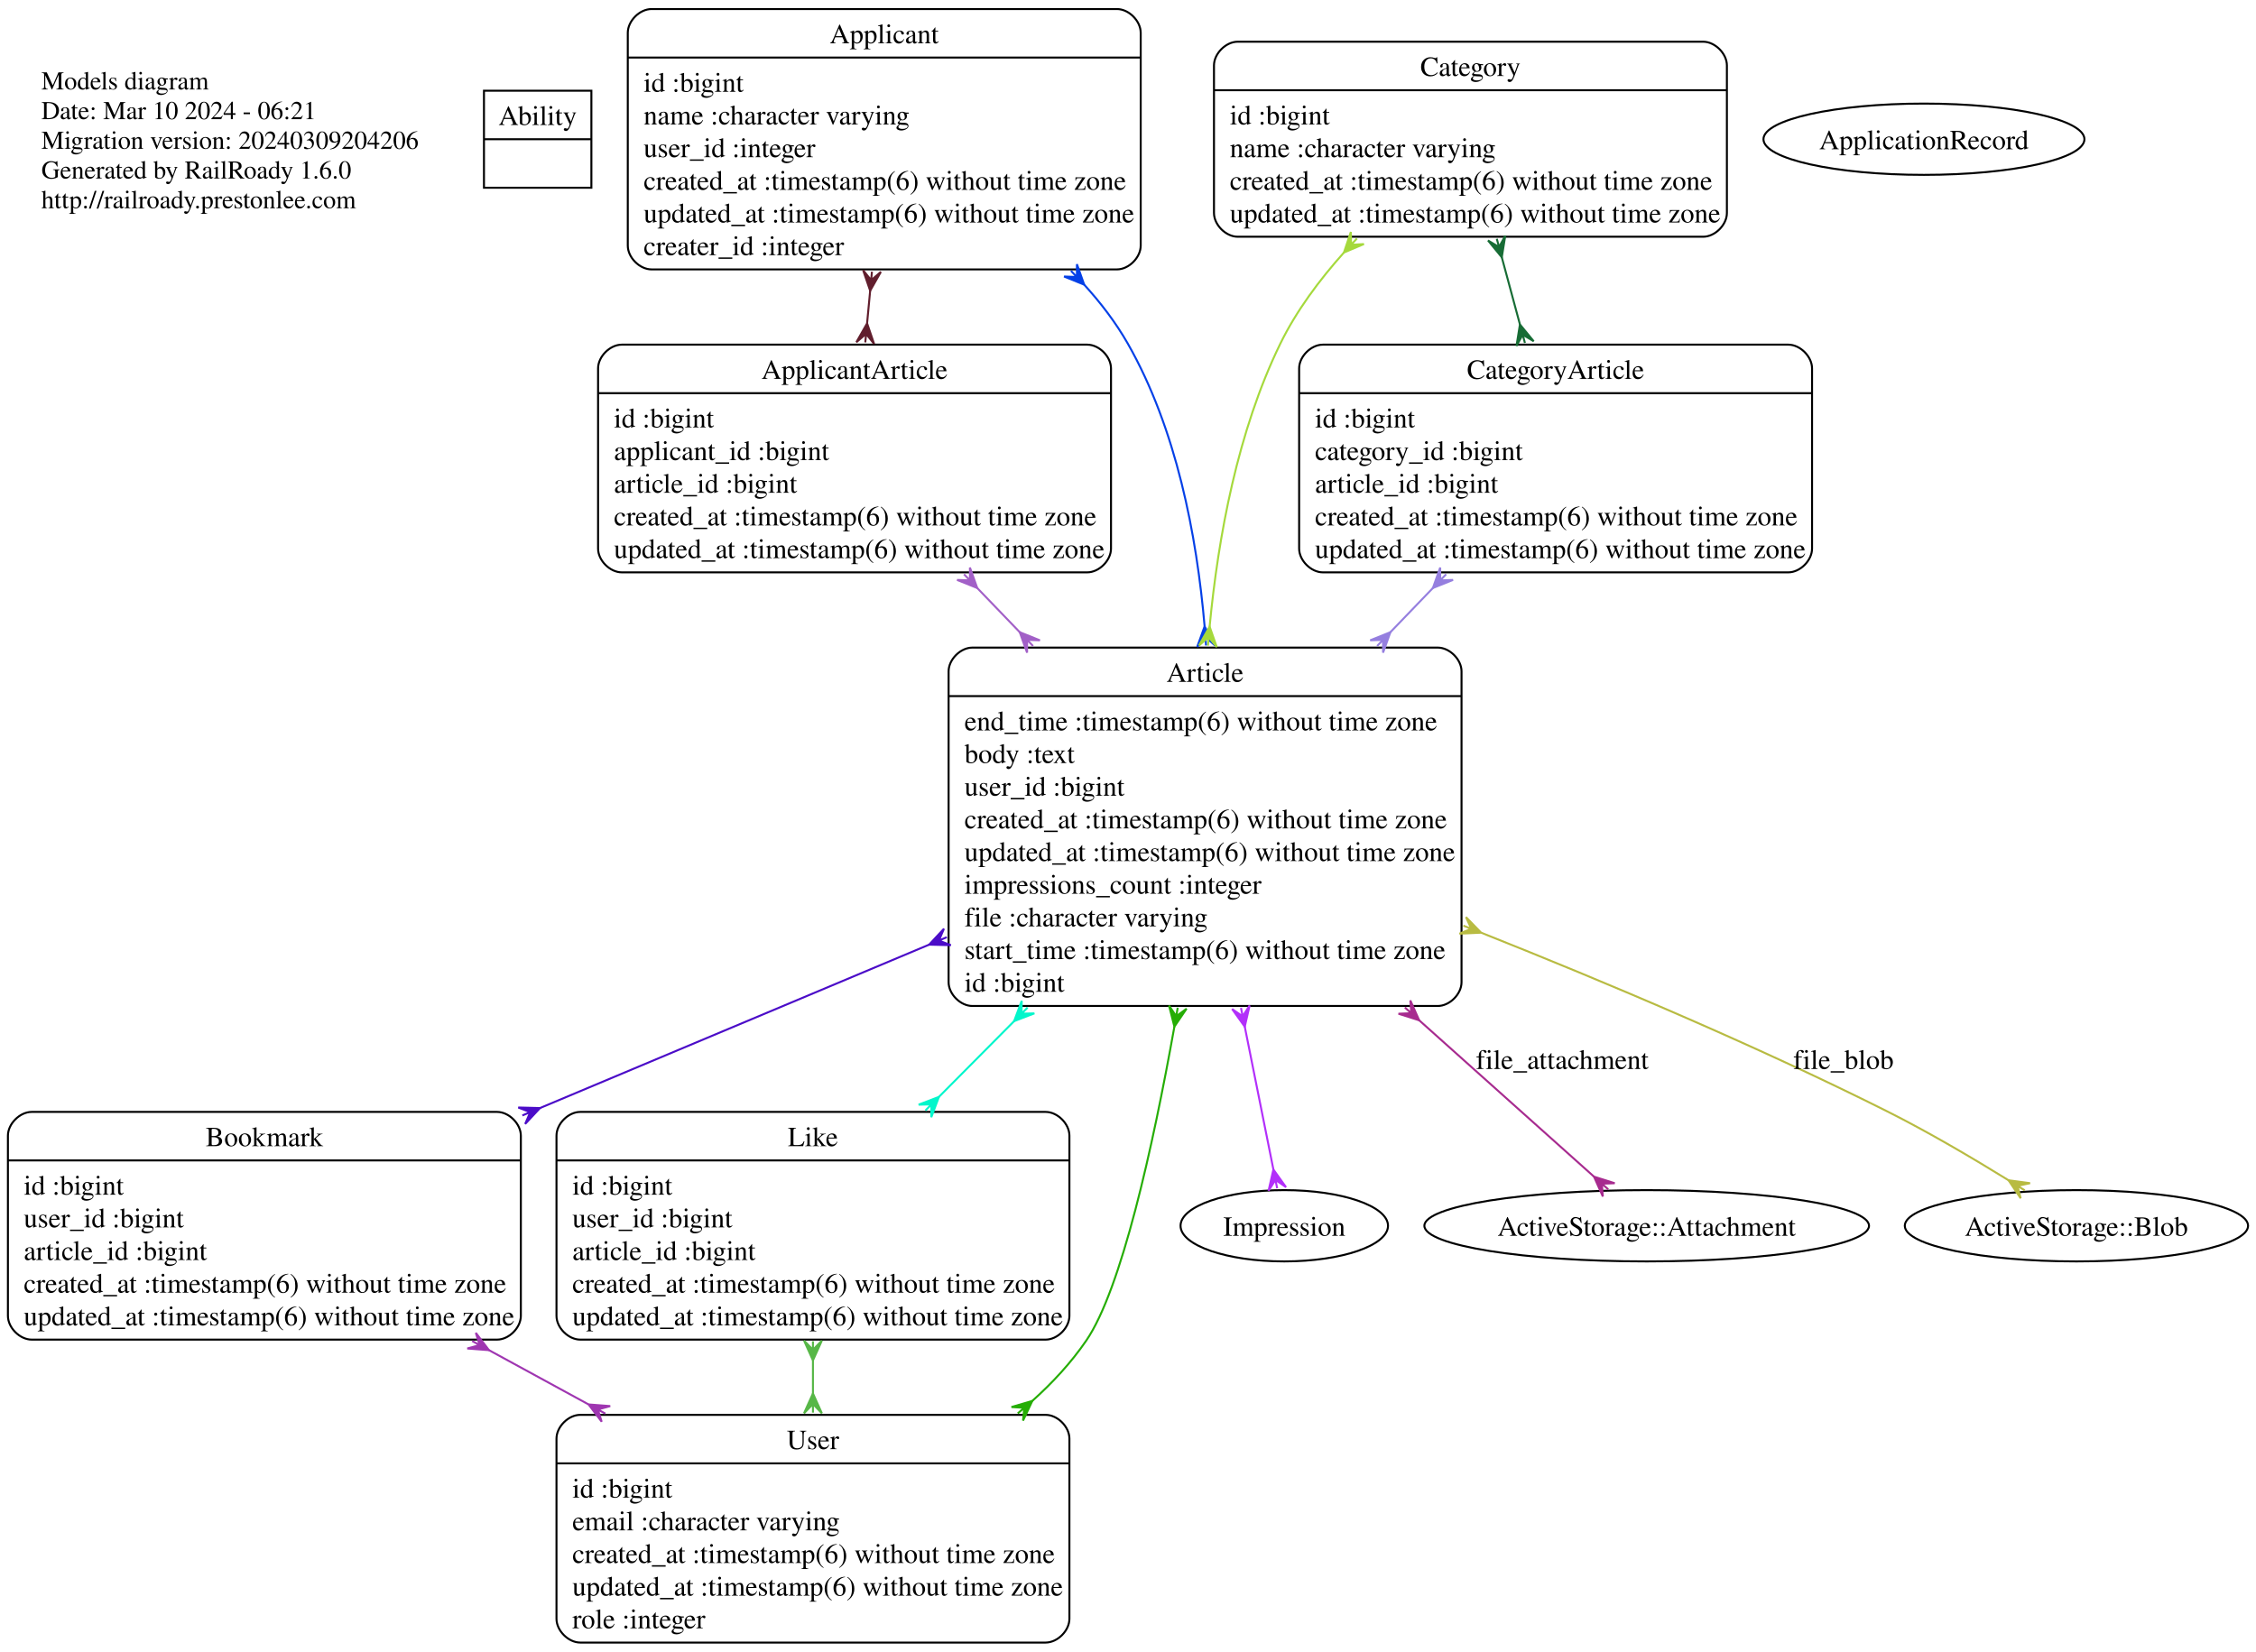
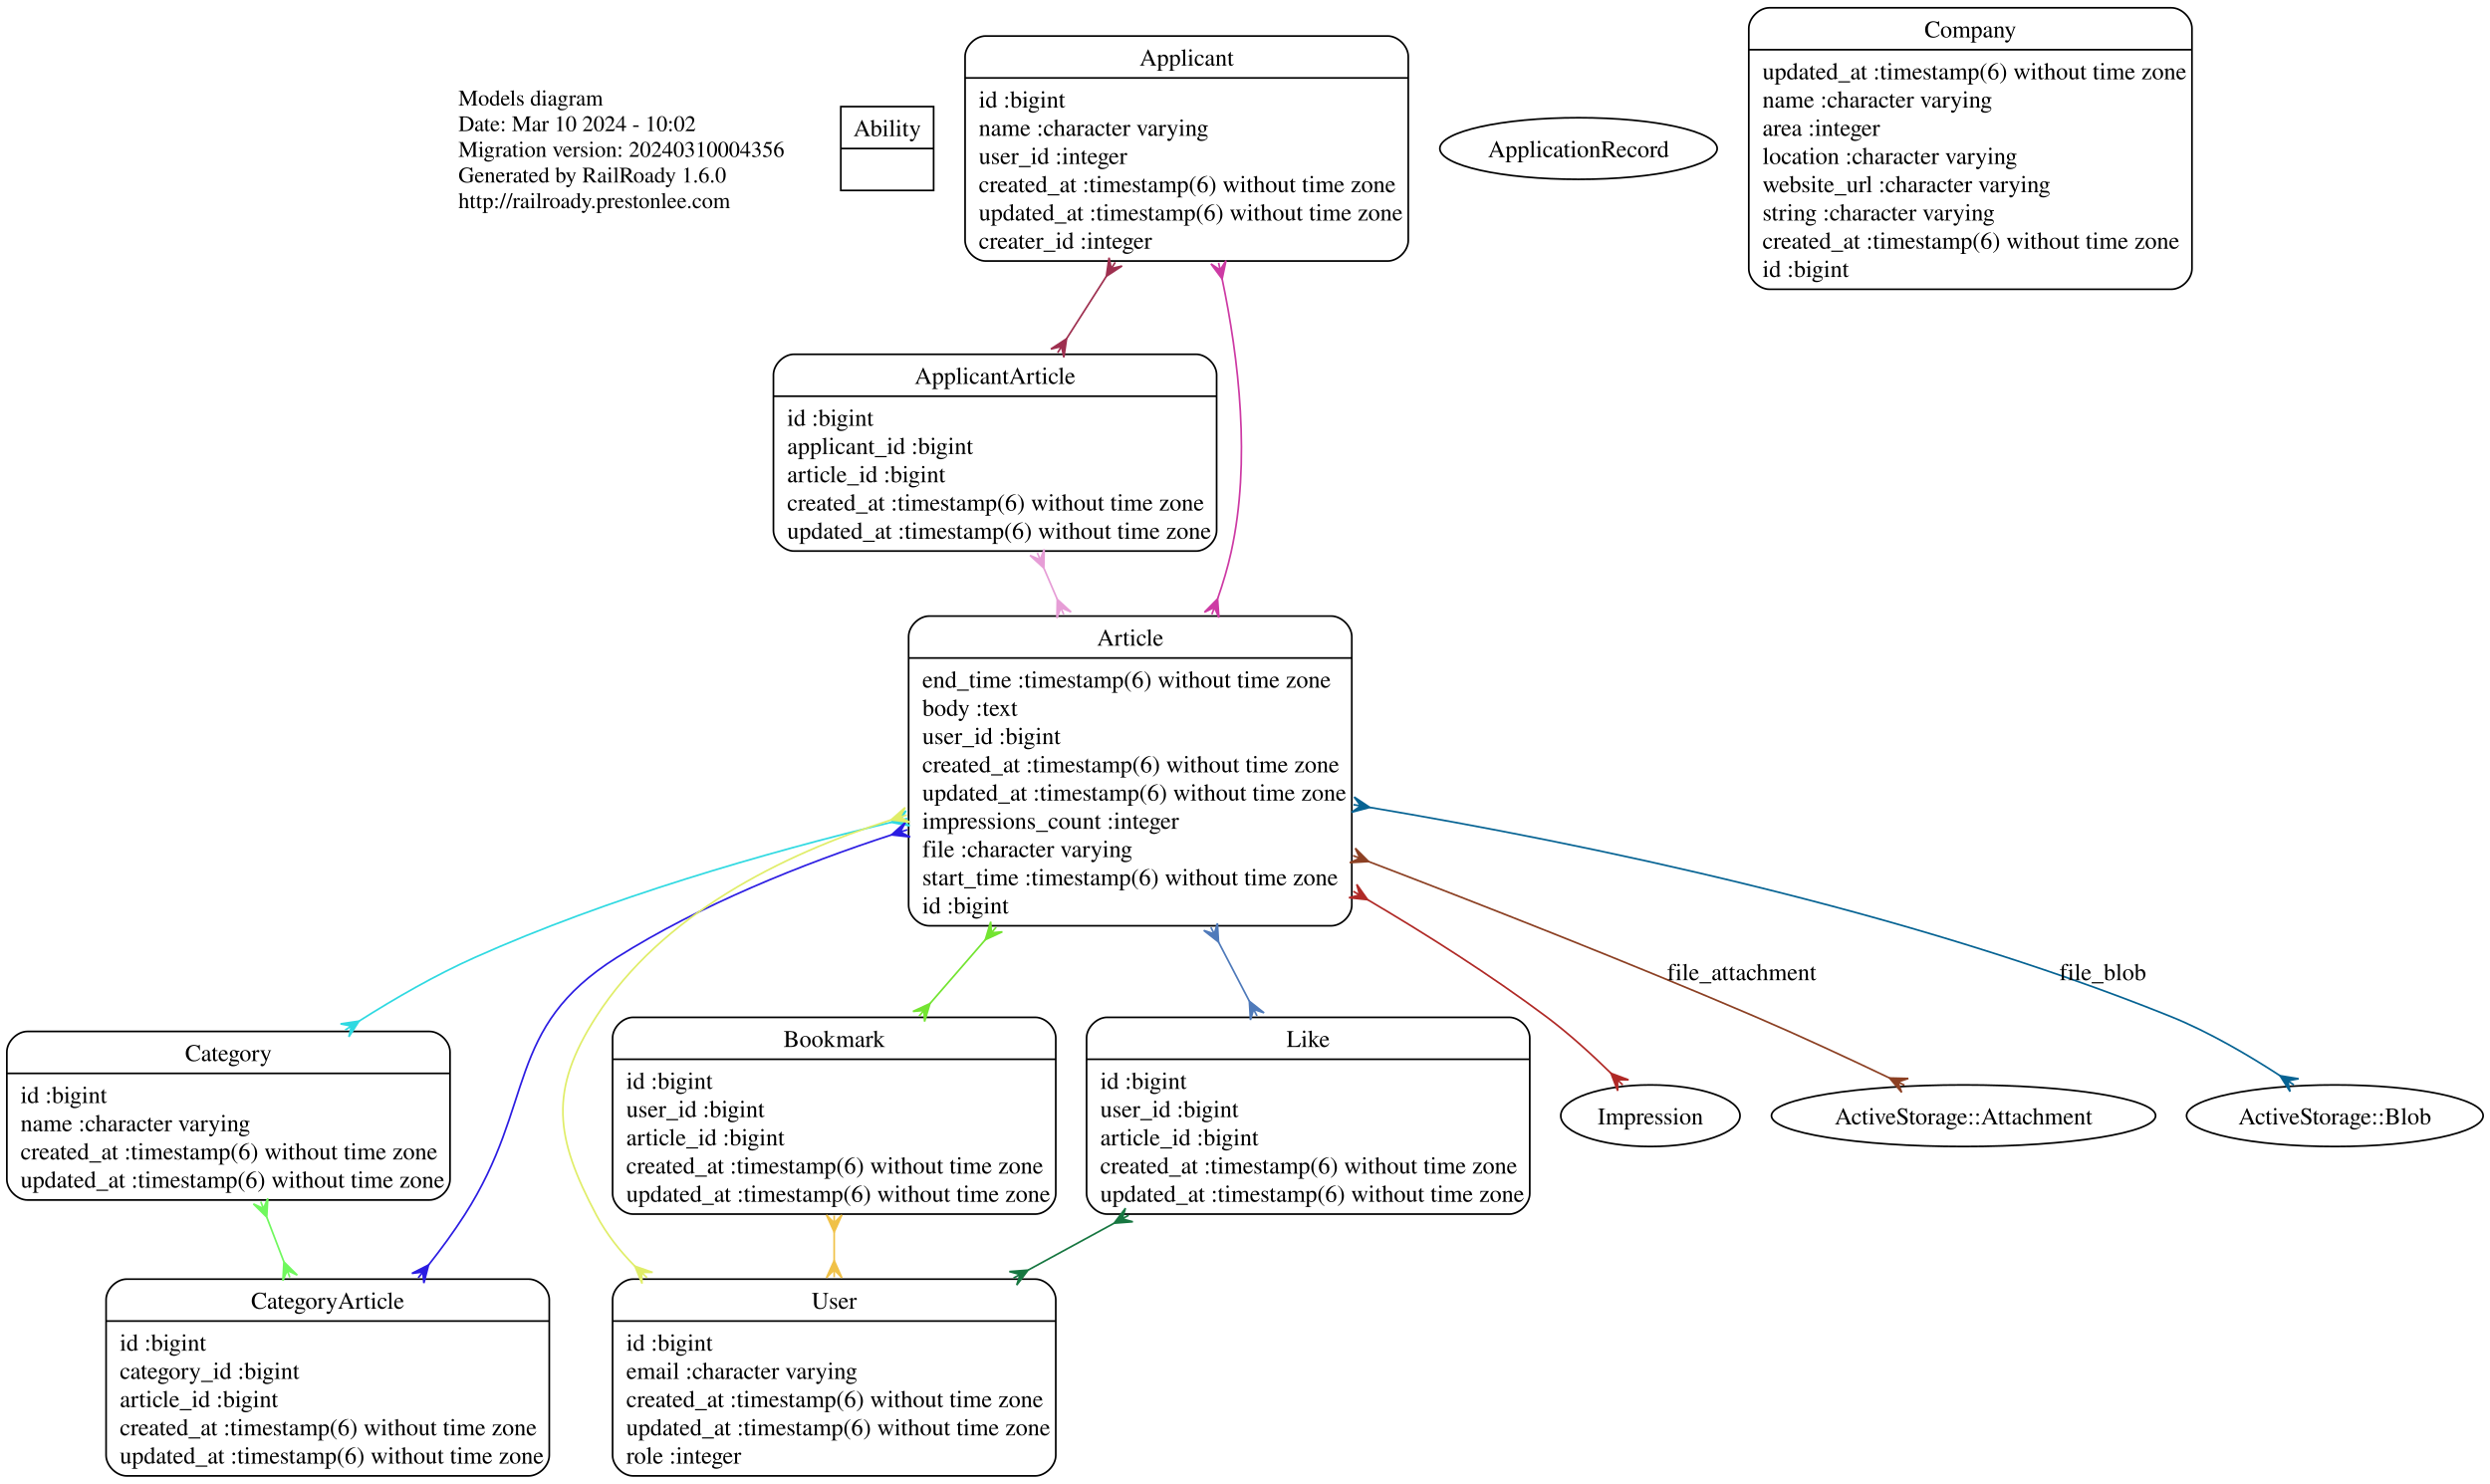
- <svg xmlns="http://www.w3.org/2000/svg" width="1139pt" height="834pt" viewBox="0.00 0.00 1139.17 834.00">
-   <g id="graph0" class="graph" transform="scale(1 1) rotate(0) translate(4 830)">
-     <polygon fill="none" stroke="none" points="-4,4 -4,-830 1135.17,-830 1135.17,4 -4,4" />
+ <svg xmlns="http://www.w3.org/2000/svg" width="1455pt" height="867pt" viewBox="0.00 0.00 1455.17 867.00">
+   <g id="graph0" class="graph" transform="scale(1 1) rotate(0) translate(4 863)">
+     <polygon fill="none" stroke="none" points="-4,4 -4,-863 1451.17,-863 1451.17,4 -4,4" />
    <g id="node1" class="node">
-       <text text-anchor="start" x="16.88" y="-784.9" font-family="Times,serif" font-size="13.00">Models diagram</text>
-       <text text-anchor="start" x="16.88" y="-769.9" font-family="Times,serif" font-size="13.00">Date: Mar 10 2024 - 06:21</text>
-       <text text-anchor="start" x="16.88" y="-754.9" font-family="Times,serif" font-size="13.00">Migration version: 20240309204206</text>
-       <text text-anchor="start" x="16.88" y="-739.9" font-family="Times,serif" font-size="13.00">Generated by RailRoady 1.6.0</text>
-       <text text-anchor="start" x="16.88" y="-724.9" font-family="Times,serif" font-size="13.00">http://railroady.prestonlee.com</text>
+       <text text-anchor="start" x="263.88" y="-801.4" font-family="Times,serif" font-size="13.00">Models diagram</text>
+       <text text-anchor="start" x="263.88" y="-786.4" font-family="Times,serif" font-size="13.00">Date: Mar 10 2024 - 10:02</text>
+       <text text-anchor="start" x="263.88" y="-771.4" font-family="Times,serif" font-size="13.00">Migration version: 20240310004356</text>
+       <text text-anchor="start" x="263.88" y="-756.4" font-family="Times,serif" font-size="13.00">Generated by RailRoady 1.6.0</text>
+       <text text-anchor="start" x="263.88" y="-741.4" font-family="Times,serif" font-size="13.00">http://railroady.prestonlee.com</text>
    </g>
    <g id="node2" class="node">
-       <polygon fill="none" stroke="black" points="240.38,-735.25 240.38,-784.25 294.62,-784.25 294.62,-735.25 240.38,-735.25" />
-       <text text-anchor="middle" x="267.5" y="-766.95" font-family="Times,serif" font-size="14.00">Ability</text>
-       <polyline fill="none" stroke="black" points="240.38,-759.75 294.62,-759.75" />
-       <text text-anchor="middle" x="267.5" y="-742.45" font-family="Times,serif" font-size="14.00"> </text>
+       <polygon fill="none" stroke="black" points="487.38,-751.75 487.38,-800.75 541.62,-800.75 541.62,-751.75 487.38,-751.75" />
+       <text text-anchor="middle" x="514.5" y="-783.45" font-family="Times,serif" font-size="14.00">Ability</text>
+       <polyline fill="none" stroke="black" points="487.38,-776.25 541.62,-776.25" />
+       <text text-anchor="middle" x="514.5" y="-758.95" font-family="Times,serif" font-size="14.00"> </text>
    </g>
    <g id="node3" class="node">
-       <path fill="none" stroke="black" d="M325,-694C325,-694 560,-694 560,-694 566,-694 572,-700 572,-706 572,-706 572,-813.5 572,-813.5 572,-819.5 566,-825.5 560,-825.5 560,-825.5 325,-825.5 325,-825.5 319,-825.5 313,-819.5 313,-813.5 313,-813.5 313,-706 313,-706 313,-700 319,-694 325,-694" />
-       <text text-anchor="middle" x="442.5" y="-808.2" font-family="Times,serif" font-size="14.00">Applicant</text>
-       <polyline fill="none" stroke="black" points="313,-801 572,-801" />
-       <text text-anchor="start" x="321" y="-783.7" font-family="Times,serif" font-size="14.00">id :bigint</text>
-       <text text-anchor="start" x="321" y="-767.2" font-family="Times,serif" font-size="14.00">name :character varying</text>
-       <text text-anchor="start" x="321" y="-750.7" font-family="Times,serif" font-size="14.00">user_id :integer</text>
-       <text text-anchor="start" x="321" y="-734.2" font-family="Times,serif" font-size="14.00">created_at :timestamp(6) without time zone</text>
-       <text text-anchor="start" x="321" y="-717.7" font-family="Times,serif" font-size="14.00">updated_at :timestamp(6) without time zone</text>
-       <text text-anchor="start" x="321" y="-701.2" font-family="Times,serif" font-size="14.00">creater_id :integer</text>
+       <path fill="none" stroke="black" d="M572,-710.5C572,-710.5 807,-710.5 807,-710.5 813,-710.5 819,-716.5 819,-722.5 819,-722.5 819,-830 819,-830 819,-836 813,-842 807,-842 807,-842 572,-842 572,-842 566,-842 560,-836 560,-830 560,-830 560,-722.5 560,-722.5 560,-716.5 566,-710.5 572,-710.5" />
+       <text text-anchor="middle" x="689.5" y="-824.7" font-family="Times,serif" font-size="14.00">Applicant</text>
+       <polyline fill="none" stroke="black" points="560,-817.5 819,-817.5" />
+       <text text-anchor="start" x="568" y="-800.2" font-family="Times,serif" font-size="14.00">id :bigint</text>
+       <text text-anchor="start" x="568" y="-783.7" font-family="Times,serif" font-size="14.00">name :character varying</text>
+       <text text-anchor="start" x="568" y="-767.2" font-family="Times,serif" font-size="14.00">user_id :integer</text>
+       <text text-anchor="start" x="568" y="-750.7" font-family="Times,serif" font-size="14.00">created_at :timestamp(6) without time zone</text>
+       <text text-anchor="start" x="568" y="-734.2" font-family="Times,serif" font-size="14.00">updated_at :timestamp(6) without time zone</text>
+       <text text-anchor="start" x="568" y="-717.7" font-family="Times,serif" font-size="14.00">creater_id :integer</text>
    </g>
    <g id="node4" class="node">
-       <path fill="none" stroke="black" d="M310,-541C310,-541 545,-541 545,-541 551,-541 557,-547 557,-553 557,-553 557,-644 557,-644 557,-650 551,-656 545,-656 545,-656 310,-656 310,-656 304,-656 298,-650 298,-644 298,-644 298,-553 298,-553 298,-547 304,-541 310,-541" />
-       <text text-anchor="middle" x="427.5" y="-638.7" font-family="Times,serif" font-size="14.00">ApplicantArticle</text>
-       <polyline fill="none" stroke="black" points="298,-631.5 557,-631.5" />
-       <text text-anchor="start" x="306" y="-614.2" font-family="Times,serif" font-size="14.00">id :bigint</text>
-       <text text-anchor="start" x="306" y="-597.7" font-family="Times,serif" font-size="14.00">applicant_id :bigint</text>
-       <text text-anchor="start" x="306" y="-581.2" font-family="Times,serif" font-size="14.00">article_id :bigint</text>
-       <text text-anchor="start" x="306" y="-564.7" font-family="Times,serif" font-size="14.00">created_at :timestamp(6) without time zone</text>
-       <text text-anchor="start" x="306" y="-548.2" font-family="Times,serif" font-size="14.00">updated_at :timestamp(6) without time zone</text>
+       <path fill="none" stroke="black" d="M460,-541C460,-541 695,-541 695,-541 701,-541 707,-547 707,-553 707,-553 707,-644 707,-644 707,-650 701,-656 695,-656 695,-656 460,-656 460,-656 454,-656 448,-650 448,-644 448,-644 448,-553 448,-553 448,-547 454,-541 460,-541" />
+       <text text-anchor="middle" x="577.5" y="-638.7" font-family="Times,serif" font-size="14.00">ApplicantArticle</text>
+       <polyline fill="none" stroke="black" points="448,-631.5 707,-631.5" />
+       <text text-anchor="start" x="456" y="-614.2" font-family="Times,serif" font-size="14.00">id :bigint</text>
+       <text text-anchor="start" x="456" y="-597.7" font-family="Times,serif" font-size="14.00">applicant_id :bigint</text>
+       <text text-anchor="start" x="456" y="-581.2" font-family="Times,serif" font-size="14.00">article_id :bigint</text>
+       <text text-anchor="start" x="456" y="-564.7" font-family="Times,serif" font-size="14.00">created_at :timestamp(6) without time zone</text>
+       <text text-anchor="start" x="456" y="-548.2" font-family="Times,serif" font-size="14.00">updated_at :timestamp(6) without time zone</text>
    </g>
    <g id="edge1" class="edge">
-       <path fill="none" stroke="#611e2d" d="M435.4,-683.36C434.88,-677.85 434.36,-672.31 433.84,-666.85" />
-       <polygon fill="#611e2d" stroke="#611e2d" points="435.39,-683.23 431.84,-693.61 435.89,-688.54 436.29,-692.85 436.29,-692.85 436.29,-692.85 435.89,-688.54 440.8,-692.76 435.39,-683.23" />
-       <polygon fill="#611e2d" stroke="#611e2d" points="433.84,-666.76 437.38,-656.38 433.34,-661.45 432.93,-657.14 432.93,-657.14 432.93,-657.14 433.34,-661.45 428.42,-657.23 433.84,-666.76" />
+       <path fill="none" stroke="#9e2f4f" d="M642.5,-701.5C634.76,-689.36 626.79,-676.85 619.19,-664.93" />
+       <polygon fill="#9e2f4f" stroke="#9e2f4f" points="642.56,-701.59 644.14,-712.44 645.43,-706.09 647.75,-709.74 647.75,-709.74 647.75,-709.74 645.43,-706.09 651.73,-707.61 642.56,-701.59" />
+       <polygon fill="#9e2f4f" stroke="#9e2f4f" points="619.29,-665.08 617.71,-654.23 616.42,-660.58 614.1,-656.93 614.1,-656.93 614.1,-656.93 616.42,-660.58 610.12,-659.06 619.29,-665.08" />
    </g>
    <g id="node6" class="node">
-       <path fill="none" stroke="black" d="M487,-322C487,-322 722,-322 722,-322 728,-322 734,-328 734,-334 734,-334 734,-491 734,-491 734,-497 728,-503 722,-503 722,-503 487,-503 487,-503 481,-503 475,-497 475,-491 475,-491 475,-334 475,-334 475,-328 481,-322 487,-322" />
-       <text text-anchor="middle" x="604.5" y="-485.7" font-family="Times,serif" font-size="14.00">Article</text>
-       <polyline fill="none" stroke="black" points="475,-478.5 734,-478.5" />
-       <text text-anchor="start" x="483" y="-461.2" font-family="Times,serif" font-size="14.00">end_time :timestamp(6) without time zone</text>
-       <text text-anchor="start" x="483" y="-444.7" font-family="Times,serif" font-size="14.00">body :text</text>
-       <text text-anchor="start" x="483" y="-428.2" font-family="Times,serif" font-size="14.00">user_id :bigint</text>
-       <text text-anchor="start" x="483" y="-411.7" font-family="Times,serif" font-size="14.00">created_at :timestamp(6) without time zone</text>
-       <text text-anchor="start" x="483" y="-395.2" font-family="Times,serif" font-size="14.00">updated_at :timestamp(6) without time zone</text>
-       <text text-anchor="start" x="483" y="-378.7" font-family="Times,serif" font-size="14.00">impressions_count :integer</text>
-       <text text-anchor="start" x="483" y="-362.2" font-family="Times,serif" font-size="14.00">file :character varying</text>
-       <text text-anchor="start" x="483" y="-345.7" font-family="Times,serif" font-size="14.00">start_time :timestamp(6) without time zone</text>
-       <text text-anchor="start" x="483" y="-329.2" font-family="Times,serif" font-size="14.00">id :bigint</text>
+       <path fill="none" stroke="black" d="M539,-322C539,-322 774,-322 774,-322 780,-322 786,-328 786,-334 786,-334 786,-491 786,-491 786,-497 780,-503 774,-503 774,-503 539,-503 539,-503 533,-503 527,-497 527,-491 527,-491 527,-334 527,-334 527,-328 533,-322 539,-322" />
+       <text text-anchor="middle" x="656.5" y="-485.7" font-family="Times,serif" font-size="14.00">Article</text>
+       <polyline fill="none" stroke="black" points="527,-478.5 786,-478.5" />
+       <text text-anchor="start" x="535" y="-461.2" font-family="Times,serif" font-size="14.00">end_time :timestamp(6) without time zone</text>
+       <text text-anchor="start" x="535" y="-444.7" font-family="Times,serif" font-size="14.00">body :text</text>
+       <text text-anchor="start" x="535" y="-428.2" font-family="Times,serif" font-size="14.00">user_id :bigint</text>
+       <text text-anchor="start" x="535" y="-411.7" font-family="Times,serif" font-size="14.00">created_at :timestamp(6) without time zone</text>
+       <text text-anchor="start" x="535" y="-395.2" font-family="Times,serif" font-size="14.00">updated_at :timestamp(6) without time zone</text>
+       <text text-anchor="start" x="535" y="-378.7" font-family="Times,serif" font-size="14.00">impressions_count :integer</text>
+       <text text-anchor="start" x="535" y="-362.2" font-family="Times,serif" font-size="14.00">file :character varying</text>
+       <text text-anchor="start" x="535" y="-345.7" font-family="Times,serif" font-size="14.00">start_time :timestamp(6) without time zone</text>
+       <text text-anchor="start" x="535" y="-329.2" font-family="Times,serif" font-size="14.00">id :bigint</text>
    </g>
    <g id="edge2" class="edge">
-       <path fill="none" stroke="#0440e7" d="M543.29,-686.48C551.78,-677.19 559.42,-667.16 565.5,-656.5 590,-613.54 600.31,-559.75 604.27,-513.71" />
-       <polygon fill="#0440e7" stroke="#0440e7" points="543.46,-686.3 533.29,-690.42 539.77,-690.16 536.78,-693.29 536.78,-693.29 536.78,-693.29 539.77,-690.16 539.8,-696.64 543.46,-686.3" />
-       <polygon fill="#0440e7" stroke="#0440e7" points="604.27,-513.71 609.52,-504.08 604.67,-508.39 605.01,-504.07 605.01,-504.07 605.01,-504.07 604.67,-508.39 600.54,-503.39 604.27,-513.71" />
+       <path fill="none" stroke="#cd3aa4" d="M710.2,-700.15C719.94,-653.74 727.14,-593.19 715.5,-540.5 713.5,-531.43 710.78,-522.25 707.6,-513.18" />
+       <polygon fill="#cd3aa4" stroke="#cd3aa4" points="710.23,-700.03 703.7,-708.84 709.09,-705.24 708.16,-709.47 708.16,-709.47 708.16,-709.47 709.09,-705.24 712.49,-710.76 710.23,-700.03" />
+       <polygon fill="#cd3aa4" stroke="#cd3aa4" points="707.57,-513.09 708.33,-502.15 705.72,-508.08 704.22,-504.02 704.22,-504.02 704.22,-504.02 705.72,-508.08 699.88,-505.26 707.57,-513.09" />
    </g>
    <g id="edge3" class="edge">
-       <path fill="none" stroke="#a260c7" d="M489.32,-533.23C496.45,-525.82 503.84,-518.14 511.27,-510.42" />
-       <polygon fill="#a260c7" stroke="#a260c7" points="489.46,-533.09 479.28,-537.18 485.76,-536.94 482.76,-540.06 482.76,-540.06 482.76,-540.06 485.76,-536.94 485.77,-543.42 489.46,-533.09" />
-       <polygon fill="#a260c7" stroke="#a260c7" points="510.93,-510.77 521.11,-506.68 514.63,-506.92 517.63,-503.8 517.63,-503.8 517.63,-503.8 514.63,-506.92 514.62,-500.44 510.93,-510.77" />
+       <path fill="none" stroke="#e69dd6" d="M606.07,-530.95C608.61,-525.05 611.2,-519 613.82,-512.91" />
+       <polygon fill="#e69dd6" stroke="#e69dd6" points="606.03,-531.05 597.95,-538.46 603.93,-535.95 602.22,-539.93 602.22,-539.93 602.22,-539.93 603.93,-535.95 606.22,-542.01 606.03,-531.05" />
+       <polygon fill="#e69dd6" stroke="#e69dd6" points="613.86,-512.81 621.94,-505.4 615.96,-507.91 617.67,-503.93 617.67,-503.93 617.67,-503.93 615.96,-507.91 613.67,-501.85 613.86,-512.81" />
    </g>
    <g id="node5" class="node">
-       <ellipse fill="none" stroke="black" cx="967.5" cy="-759.75" rx="81.04" ry="18" />
-       <text text-anchor="middle" x="967.5" y="-754.7" font-family="Times,serif" font-size="14.00">ApplicationRecord</text>
+       <ellipse fill="none" stroke="black" cx="918.5" cy="-776.25" rx="81.04" ry="18" />
+       <text text-anchor="middle" x="918.5" y="-771.2" font-family="Times,serif" font-size="14.00">ApplicationRecord</text>
    </g>
    <g id="node7" class="node">
-       <path fill="none" stroke="black" d="M12,-153.5C12,-153.5 247,-153.5 247,-153.5 253,-153.5 259,-159.5 259,-165.5 259,-165.5 259,-256.5 259,-256.5 259,-262.5 253,-268.5 247,-268.5 247,-268.5 12,-268.5 12,-268.5 6,-268.5 0,-262.5 0,-256.5 0,-256.5 0,-165.5 0,-165.5 0,-159.5 6,-153.5 12,-153.5" />
-       <text text-anchor="middle" x="129.5" y="-251.2" font-family="Times,serif" font-size="14.00">Bookmark</text>
-       <polyline fill="none" stroke="black" points="0,-244 259,-244" />
-       <text text-anchor="start" x="8" y="-226.7" font-family="Times,serif" font-size="14.00">id :bigint</text>
-       <text text-anchor="start" x="8" y="-210.2" font-family="Times,serif" font-size="14.00">user_id :bigint</text>
-       <text text-anchor="start" x="8" y="-193.7" font-family="Times,serif" font-size="14.00">article_id :bigint</text>
-       <text text-anchor="start" x="8" y="-177.2" font-family="Times,serif" font-size="14.00">created_at :timestamp(6) without time zone</text>
-       <text text-anchor="start" x="8" y="-160.7" font-family="Times,serif" font-size="14.00">updated_at :timestamp(6) without time zone</text>
+       <path fill="none" stroke="black" d="M366,-153.5C366,-153.5 601,-153.5 601,-153.5 607,-153.5 613,-159.5 613,-165.5 613,-165.5 613,-256.5 613,-256.5 613,-262.5 607,-268.5 601,-268.5 601,-268.5 366,-268.5 366,-268.5 360,-268.5 354,-262.5 354,-256.5 354,-256.5 354,-165.5 354,-165.5 354,-159.5 360,-153.5 366,-153.5" />
+       <text text-anchor="middle" x="483.5" y="-251.2" font-family="Times,serif" font-size="14.00">Bookmark</text>
+       <polyline fill="none" stroke="black" points="354,-244 613,-244" />
+       <text text-anchor="start" x="362" y="-226.7" font-family="Times,serif" font-size="14.00">id :bigint</text>
+       <text text-anchor="start" x="362" y="-210.2" font-family="Times,serif" font-size="14.00">user_id :bigint</text>
+       <text text-anchor="start" x="362" y="-193.7" font-family="Times,serif" font-size="14.00">article_id :bigint</text>
+       <text text-anchor="start" x="362" y="-177.2" font-family="Times,serif" font-size="14.00">created_at :timestamp(6) without time zone</text>
+       <text text-anchor="start" x="362" y="-160.7" font-family="Times,serif" font-size="14.00">updated_at :timestamp(6) without time zone</text>
    </g>
    <g id="edge5" class="edge">
-       <path fill="none" stroke="#4b0cc8" d="M465.19,-352.99C403.25,-326.97 330.5,-296.42 268.58,-270.42" />
-       <polygon fill="#4b0cc8" stroke="#4b0cc8" points="465.18,-352.98 472.65,-361.01 470.09,-355.05 474.09,-356.73 474.09,-356.73 474.09,-356.73 470.09,-355.05 476.14,-352.71 465.18,-352.98" />
-       <polygon fill="#4b0cc8" stroke="#4b0cc8" points="268.67,-270.45 261.19,-262.43 263.75,-268.38 259.76,-266.71 259.76,-266.71 259.76,-266.71 263.75,-268.38 257.7,-270.73 268.67,-270.45" />
+       <path fill="none" stroke="#73e431" d="M572,-314.06C560.96,-301.32 549.87,-288.53 539.45,-276.52" />
+       <polygon fill="#73e431" stroke="#73e431" points="571.83,-313.86 574.98,-324.37 575.33,-317.89 578.17,-321.17 578.17,-321.17 578.17,-321.17 575.33,-317.89 581.78,-318.47 571.83,-313.86" />
+       <polygon fill="#73e431" stroke="#73e431" points="539.49,-276.56 536.33,-266.06 535.99,-272.53 533.15,-269.26 533.15,-269.26 533.15,-269.26 535.99,-272.53 529.53,-271.95 539.49,-276.56" />
+     </g>
+     <g id="node8" class="node">
+       <path fill="none" stroke="black" d="M12,-161.75C12,-161.75 247,-161.75 247,-161.75 253,-161.75 259,-167.75 259,-173.75 259,-173.75 259,-248.25 259,-248.25 259,-254.25 253,-260.25 247,-260.25 247,-260.25 12,-260.25 12,-260.25 6,-260.25 0,-254.25 0,-248.25 0,-248.25 0,-173.75 0,-173.75 0,-167.75 6,-161.75 12,-161.75" />
+       <text text-anchor="middle" x="129.5" y="-242.95" font-family="Times,serif" font-size="14.00">Category</text>
+       <polyline fill="none" stroke="black" points="0,-235.75 259,-235.75" />
+       <text text-anchor="start" x="8" y="-218.45" font-family="Times,serif" font-size="14.00">id :bigint</text>
+       <text text-anchor="start" x="8" y="-201.95" font-family="Times,serif" font-size="14.00">name :character varying</text>
+       <text text-anchor="start" x="8" y="-185.45" font-family="Times,serif" font-size="14.00">created_at :timestamp(6) without time zone</text>
+       <text text-anchor="start" x="8" y="-168.95" font-family="Times,serif" font-size="14.00">updated_at :timestamp(6) without time zone</text>
+     </g>
+     <g id="edge8" class="edge">
+       <path fill="none" stroke="#2fd9e1" d="M516.99,-382.52C442.84,-364.56 351.21,-338.25 273.5,-303.5 250.57,-293.25 227.02,-279.74 205.79,-266.27" />
+       <polygon fill="#2fd9e1" stroke="#2fd9e1" points="516.82,-382.48 525.5,-389.18 522.01,-383.72 526.22,-384.73 526.22,-384.73 526.22,-384.73 522.01,-383.72 527.6,-380.43 516.82,-382.48" />
+       <polygon fill="#2fd9e1" stroke="#2fd9e1" points="205.84,-266.3 199.87,-257.11 201.36,-263.42 197.72,-261.07 197.72,-261.07 197.72,-261.07 201.36,-263.42 195,-264.68 205.84,-266.3" />
+     </g>
+     <g id="node9" class="node">
+       <path fill="none" stroke="black" d="M70,-0.5C70,-0.5 305,-0.5 305,-0.5 311,-0.5 317,-6.5 317,-12.5 317,-12.5 317,-103.5 317,-103.5 317,-109.5 311,-115.5 305,-115.5 305,-115.5 70,-115.5 70,-115.5 64,-115.5 58,-109.5 58,-103.5 58,-103.5 58,-12.5 58,-12.5 58,-6.5 64,-0.5 70,-0.5" />
+       <text text-anchor="middle" x="187.5" y="-98.2" font-family="Times,serif" font-size="14.00">CategoryArticle</text>
+       <polyline fill="none" stroke="black" points="58,-91 317,-91" />
+       <text text-anchor="start" x="66" y="-73.7" font-family="Times,serif" font-size="14.00">id :bigint</text>
+       <text text-anchor="start" x="66" y="-57.2" font-family="Times,serif" font-size="14.00">category_id :bigint</text>
+       <text text-anchor="start" x="66" y="-40.7" font-family="Times,serif" font-size="14.00">article_id :bigint</text>
+       <text text-anchor="start" x="66" y="-24.2" font-family="Times,serif" font-size="14.00">created_at :timestamp(6) without time zone</text>
+       <text text-anchor="start" x="66" y="-7.7" font-family="Times,serif" font-size="14.00">updated_at :timestamp(6) without time zone</text>
+     </g>
+     <g id="edge7" class="edge">
+       <path fill="none" stroke="#2b1ce2" d="M517.08,-375.18C464.42,-357.97 405.45,-334.32 356.5,-303.5 290.74,-262.1 309.46,-218.41 267.5,-153 261.17,-143.14 253.9,-133.2 246.37,-123.66" />
+       <polygon fill="#2b1ce2" stroke="#2b1ce2" points="517,-375.15 525.14,-382.49 522.08,-376.78 526.2,-378.11 526.2,-378.11 526.2,-378.11 522.08,-376.78 527.9,-373.93 517,-375.15" />
+       <polygon fill="#2b1ce2" stroke="#2b1ce2" points="246.48,-123.81 243.71,-113.2 243.14,-119.66 240.42,-116.28 240.42,-116.28 240.42,-116.28 243.14,-119.66 236.71,-118.85 246.48,-123.81" />
+     </g>
+     <g id="node11" class="node">
+       <path fill="none" stroke="black" d="M643,-153.5C643,-153.5 878,-153.5 878,-153.5 884,-153.5 890,-159.5 890,-165.5 890,-165.5 890,-256.5 890,-256.5 890,-262.5 884,-268.5 878,-268.5 878,-268.5 643,-268.5 643,-268.5 637,-268.5 631,-262.5 631,-256.5 631,-256.5 631,-165.5 631,-165.5 631,-159.5 637,-153.5 643,-153.5" />
+       <text text-anchor="middle" x="760.5" y="-251.2" font-family="Times,serif" font-size="14.00">Like</text>
+       <polyline fill="none" stroke="black" points="631,-244 890,-244" />
+       <text text-anchor="start" x="639" y="-226.7" font-family="Times,serif" font-size="14.00">id :bigint</text>
+       <text text-anchor="start" x="639" y="-210.2" font-family="Times,serif" font-size="14.00">user_id :bigint</text>
+       <text text-anchor="start" x="639" y="-193.7" font-family="Times,serif" font-size="14.00">article_id :bigint</text>
+       <text text-anchor="start" x="639" y="-177.2" font-family="Times,serif" font-size="14.00">created_at :timestamp(6) without time zone</text>
+       <text text-anchor="start" x="639" y="-160.7" font-family="Times,serif" font-size="14.00">updated_at :timestamp(6) without time zone</text>
+     </g>
+     <g id="edge6" class="edge">
+       <path fill="none" stroke="#4f7aba" d="M707.96,-312.79C714.11,-300.99 720.28,-289.16 726.1,-277.98" />
+       <polygon fill="#4f7aba" stroke="#4f7aba" points="708.11,-312.51 699.49,-319.29 705.64,-317.24 703.64,-321.08 703.64,-321.08 703.64,-321.08 705.64,-317.24 707.47,-323.46 708.11,-312.51" />
+       <polygon fill="#4f7aba" stroke="#4f7aba" points="726.14,-277.92 734.75,-271.13 728.6,-273.19 730.6,-269.35 730.6,-269.35 730.6,-269.35 728.6,-273.19 726.77,-266.97 726.14,-277.92" />
+     </g>
+     <g id="node12" class="node">
+       <path fill="none" stroke="black" d="M366,-0.5C366,-0.5 601,-0.5 601,-0.5 607,-0.5 613,-6.5 613,-12.5 613,-12.5 613,-103.5 613,-103.5 613,-109.5 607,-115.5 601,-115.5 601,-115.5 366,-115.5 366,-115.5 360,-115.5 354,-109.5 354,-103.5 354,-103.5 354,-12.5 354,-12.5 354,-6.5 360,-0.5 366,-0.5" />
+       <text text-anchor="middle" x="483.5" y="-98.2" font-family="Times,serif" font-size="14.00">User</text>
+       <polyline fill="none" stroke="black" points="354,-91 613,-91" />
+       <text text-anchor="start" x="362" y="-73.7" font-family="Times,serif" font-size="14.00">id :bigint</text>
+       <text text-anchor="start" x="362" y="-57.2" font-family="Times,serif" font-size="14.00">email :character varying</text>
+       <text text-anchor="start" x="362" y="-40.7" font-family="Times,serif" font-size="14.00">created_at :timestamp(6) without time zone</text>
+       <text text-anchor="start" x="362" y="-24.2" font-family="Times,serif" font-size="14.00">updated_at :timestamp(6) without time zone</text>
+       <text text-anchor="start" x="362" y="-7.7" font-family="Times,serif" font-size="14.00">role :integer</text>
+     </g>
+     <g id="edge4" class="edge">
+       <path fill="none" stroke="#e0ed68" d="M516.82,-383.91C452.8,-363.54 382.78,-328.56 344.5,-269 316.63,-225.63 320.32,-198.54 344.5,-153 350.37,-141.93 358.2,-131.93 367.15,-122.95" />
+       <polygon fill="#e0ed68" stroke="#e0ed68" points="516.75,-383.89 524.98,-391.14 521.85,-385.46 525.99,-386.74 525.99,-386.74 525.99,-386.74 521.85,-385.46 527.64,-382.54 516.75,-383.89" />
+       <polygon fill="#e0ed68" stroke="#e0ed68" points="367.04,-123.06 377.4,-119.47 370.92,-119.4 374.07,-116.43 374.07,-116.43 374.07,-116.43 370.92,-119.4 371.22,-112.93 367.04,-123.06" />
+     </g>
+     <g id="node13" class="node">
+       <ellipse fill="none" stroke="black" cx="960.5" cy="-211" rx="52.38" ry="18" />
+       <text text-anchor="middle" x="960.5" y="-205.95" font-family="Times,serif" font-size="14.00">Impression</text>
+     </g>
+     <g id="edge9" class="edge">
+       <path fill="none" stroke="#b02926" d="M795.19,-337.28C830.22,-316.64 867.07,-293.2 899.5,-269 912.9,-259 926.62,-246.44 937.64,-235.65" />
+       <polygon fill="#b02926" stroke="#b02926" points="795.25,-337.25 784.34,-338.42 790.64,-339.94 786.9,-342.13 786.9,-342.13 786.9,-342.13 790.64,-339.94 788.89,-346.19 795.25,-337.25" />
+       <polygon fill="#b02926" stroke="#b02926" points="937.47,-235.81 947.74,-231.95 941.25,-232.05 944.32,-228.99 944.32,-228.99 944.32,-228.99 941.25,-232.05 941.39,-225.57 937.47,-235.81" />
+     </g>
+     <g id="node14" class="node">
+       <ellipse fill="none" stroke="black" cx="1143.5" cy="-211" rx="112.26" ry="18" />
+       <text text-anchor="middle" x="1143.5" y="-205.95" font-family="Times,serif" font-size="14.00">ActiveStorage::Attachment</text>
+     </g>
+     <g id="edge10" class="edge">
+       <path fill="none" stroke="#8c4023" d="M795.69,-359.59C864.13,-333.45 947.59,-300.65 1021.5,-269 1047.94,-257.67 1077.15,-244.07 1100.36,-232.99" />
+       <polygon fill="#8c4023" stroke="#8c4023" points="795.79,-359.56 784.84,-358.91 790.8,-361.46 786.76,-363 786.76,-363 786.76,-363 790.8,-361.46 788.05,-367.32 795.79,-359.56" />
+       <polygon fill="#8c4023" stroke="#8c4023" points="1100.27,-233.03 1111.23,-232.77 1105.08,-230.73 1108.98,-228.86 1108.98,-228.86 1108.98,-228.86 1105.08,-230.73 1107.34,-224.65 1100.27,-233.03" />
+       <text text-anchor="middle" x="1013.88" y="-290.2" font-family="Times,serif" font-size="14.00">file_attachment</text>
+     </g>
+     <g id="node15" class="node">
+       <ellipse fill="none" stroke="black" cx="1360.5" cy="-211" rx="86.67" ry="18" />
+       <text text-anchor="middle" x="1360.5" y="-205.95" font-family="Times,serif" font-size="14.00">ActiveStorage::Blob</text>
+     </g>
+     <g id="edge11" class="edge">
+       <path fill="none" stroke="#066393" d="M796.4,-391.21C922.07,-370.08 1110.05,-331.23 1264.5,-269 1287.06,-259.91 1310.56,-246.04 1328.67,-234.26" />
+       <polygon fill="#066393" stroke="#066393" points="796.52,-391.19 785.92,-388.39 791.26,-392.06 786.99,-392.78 786.99,-392.78 786.99,-392.78 791.26,-392.06 787.4,-397.27 796.52,-391.19" />
+       <polygon fill="#066393" stroke="#066393" points="1328.48,-234.38 1339.31,-232.61 1332.93,-231.43 1336.54,-229.04 1336.54,-229.04 1336.54,-229.04 1332.93,-231.43 1334.33,-225.1 1328.48,-234.38" />
+       <text text-anchor="middle" x="1224.88" y="-290.2" font-family="Times,serif" font-size="14.00">file_blob</text>
+     </g>
+     <g id="edge12" class="edge">
+       <path fill="none" stroke="#f0c147" d="M483.5,-143.19C483.5,-137.52 483.5,-131.77 483.5,-126.1" />
+       <polygon fill="#f0c147" stroke="#f0c147" points="483.5,-143.01 479,-153.01 483.5,-148.34 483.5,-152.67 483.5,-152.67 483.5,-152.67 483.5,-148.34 488,-153.01 483.5,-143.01" />
+       <polygon fill="#f0c147" stroke="#f0c147" points="483.5,-126.31 488,-116.31 483.5,-120.97 483.5,-116.64 483.5,-116.64 483.5,-116.64 483.5,-120.97 479,-116.31 483.5,-126.31" />
+     </g>
+     <g id="edge13" class="edge">
+       <path fill="none" stroke="#70f85e" d="M151.9,-151.69C155.17,-143.17 158.57,-134.33 161.9,-125.65" />
+       <polygon fill="#70f85e" stroke="#70f85e" points="151.88,-151.74 144.09,-159.47 149.96,-156.72 148.41,-160.77 148.41,-160.77 148.41,-160.77 149.96,-156.72 152.49,-162.69 151.88,-151.74" />
+       <polygon fill="#70f85e" stroke="#70f85e" points="161.92,-125.59 169.71,-117.86 163.84,-120.61 165.39,-116.56 165.39,-116.56 165.39,-116.56 163.84,-120.61 161.31,-114.64 161.92,-125.59" />
    </g>
    <g id="node10" class="node">
-       <path fill="none" stroke="black" d="M289,-153.5C289,-153.5 524,-153.5 524,-153.5 530,-153.5 536,-159.5 536,-165.5 536,-165.5 536,-256.5 536,-256.5 536,-262.5 530,-268.5 524,-268.5 524,-268.5 289,-268.5 289,-268.5 283,-268.5 277,-262.5 277,-256.5 277,-256.5 277,-165.5 277,-165.5 277,-159.5 283,-153.5 289,-153.5" />
-       <text text-anchor="middle" x="406.5" y="-251.2" font-family="Times,serif" font-size="14.00">Like</text>
-       <polyline fill="none" stroke="black" points="277,-244 536,-244" />
-       <text text-anchor="start" x="285" y="-226.7" font-family="Times,serif" font-size="14.00">id :bigint</text>
-       <text text-anchor="start" x="285" y="-210.2" font-family="Times,serif" font-size="14.00">user_id :bigint</text>
-       <text text-anchor="start" x="285" y="-193.7" font-family="Times,serif" font-size="14.00">article_id :bigint</text>
-       <text text-anchor="start" x="285" y="-177.2" font-family="Times,serif" font-size="14.00">created_at :timestamp(6) without time zone</text>
-       <text text-anchor="start" x="285" y="-160.7" font-family="Times,serif" font-size="14.00">updated_at :timestamp(6) without time zone</text>
-     </g>
-     <g id="edge6" class="edge">
-       <path fill="none" stroke="#03f6cb" d="M508.21,-314.48C495.21,-301.39 482.15,-288.22 469.92,-275.9" />
-       <polygon fill="#03f6cb" stroke="#03f6cb" points="508.07,-314.34 511.92,-324.6 511.82,-318.12 514.88,-321.2 514.88,-321.2 514.88,-321.2 511.82,-318.12 518.31,-318.26 508.07,-314.34" />
-       <polygon fill="#03f6cb" stroke="#03f6cb" points="470.11,-276.09 466.26,-265.82 466.35,-272.3 463.3,-269.23 463.3,-269.23 463.3,-269.23 466.35,-272.3 459.87,-272.16 470.11,-276.09" />
-     </g>
-     <g id="node11" class="node">
-       <path fill="none" stroke="black" d="M289,-0.5C289,-0.5 524,-0.5 524,-0.5 530,-0.5 536,-6.5 536,-12.5 536,-12.5 536,-103.5 536,-103.5 536,-109.5 530,-115.5 524,-115.5 524,-115.5 289,-115.5 289,-115.5 283,-115.5 277,-109.5 277,-103.5 277,-103.5 277,-12.5 277,-12.5 277,-6.5 283,-0.5 289,-0.5" />
-       <text text-anchor="middle" x="406.5" y="-98.2" font-family="Times,serif" font-size="14.00">User</text>
-       <polyline fill="none" stroke="black" points="277,-91 536,-91" />
-       <text text-anchor="start" x="285" y="-73.7" font-family="Times,serif" font-size="14.00">id :bigint</text>
-       <text text-anchor="start" x="285" y="-57.2" font-family="Times,serif" font-size="14.00">email :character varying</text>
-       <text text-anchor="start" x="285" y="-40.7" font-family="Times,serif" font-size="14.00">created_at :timestamp(6) without time zone</text>
-       <text text-anchor="start" x="285" y="-24.2" font-family="Times,serif" font-size="14.00">updated_at :timestamp(6) without time zone</text>
-       <text text-anchor="start" x="285" y="-7.7" font-family="Times,serif" font-size="14.00">role :integer</text>
-     </g>
-     <g id="edge4" class="edge">
-       <path fill="none" stroke="#25ad05" d="M589.02,-311.62C578.07,-250.37 562.22,-178.88 544.5,-153 536.86,-141.84 527.41,-131.62 517.08,-122.38" />
-       <polygon fill="#25ad05" stroke="#25ad05" points="589.01,-311.57 586.31,-322.2 589.93,-316.82 590.68,-321.09 590.68,-321.09 590.68,-321.09 589.93,-316.82 595.17,-320.63 589.01,-311.57" />
-       <polygon fill="#25ad05" stroke="#25ad05" points="517.26,-122.53 512.59,-112.61 513.21,-119.07 509.92,-116.25 509.92,-116.25 509.92,-116.25 513.21,-119.07 506.74,-119.45 517.26,-122.53" />
-     </g>
-     <g id="node12" class="node">
-       <ellipse fill="none" stroke="black" cx="644.5" cy="-211" rx="52.38" ry="18" />
-       <text text-anchor="middle" x="644.5" y="-205.95" font-family="Times,serif" font-size="14.00">Impression</text>
-     </g>
-     <g id="edge7" class="edge">
-       <path fill="none" stroke="#b22ffa" d="M624.49,-311.81C629.85,-285.09 635.21,-258.36 639.03,-239.29" />
-       <polygon fill="#b22ffa" stroke="#b22ffa" points="624.54,-311.54 618.16,-320.46 623.49,-316.77 622.64,-321.02 622.64,-321.02 622.64,-321.02 623.49,-316.77 626.99,-322.23 624.54,-311.54" />
-       <polygon fill="#b22ffa" stroke="#b22ffa" points="639,-239.41 645.38,-230.49 640.05,-234.18 640.9,-229.93 640.9,-229.93 640.9,-229.93 640.05,-234.18 636.56,-228.72 639,-239.41" />
-     </g>
-     <g id="node13" class="node">
-       <ellipse fill="none" stroke="black" cx="827.5" cy="-211" rx="112.26" ry="18" />
-       <text text-anchor="middle" x="827.5" y="-205.95" font-family="Times,serif" font-size="14.00">ActiveStorage::Attachment</text>
-     </g>
-     <g id="edge8" class="edge">
-       <path fill="none" stroke="#a72b8f" d="M712.3,-315.06C745.24,-285.59 778.62,-255.73 800.91,-235.79" />
-       <polygon fill="#a72b8f" stroke="#a72b8f" points="712.61,-314.78 702.16,-318.09 708.64,-318.34 705.41,-321.23 705.41,-321.23 705.41,-321.23 708.64,-318.34 708.16,-324.8 712.61,-314.78" />
-       <polygon fill="#a72b8f" stroke="#a72b8f" points="800.9,-235.8 811.35,-232.49 804.87,-232.24 808.1,-229.36 808.1,-229.36 808.1,-229.36 804.87,-232.24 805.35,-225.78 800.9,-235.8" />
-       <text text-anchor="middle" x="784.88" y="-290.2" font-family="Times,serif" font-size="14.00">file_attachment</text>
-     </g>
-     <g id="node14" class="node">
-       <ellipse fill="none" stroke="black" cx="1044.5" cy="-211" rx="86.67" ry="18" />
-       <text text-anchor="middle" x="1044.5" y="-205.95" font-family="Times,serif" font-size="14.00">ActiveStorage::Blob</text>
-     </g>
-     <g id="edge9" class="edge">
-       <path fill="none" stroke="#b8bb42" d="M743.95,-359C807.31,-333.81 882.66,-301.97 948.5,-269 969.65,-258.41 992.45,-244.96 1010.52,-233.79" />
-       <polygon fill="#b8bb42" stroke="#b8bb42" points="743.89,-359.02 732.94,-358.52 738.93,-360.99 734.91,-362.58 734.91,-362.58 734.91,-362.58 738.93,-360.99 736.25,-366.89 743.89,-359.02" />
-       <polygon fill="#b8bb42" stroke="#b8bb42" points="1010.22,-233.98 1021.08,-232.51 1014.74,-231.16 1018.42,-228.87 1018.42,-228.87 1018.42,-228.87 1014.74,-231.16 1016.32,-224.87 1010.22,-233.98" />
-       <text text-anchor="middle" x="926.88" y="-290.2" font-family="Times,serif" font-size="14.00">file_blob</text>
-     </g>
-     <g id="edge10" class="edge">
-       <path fill="none" stroke="#9f36b1" d="M242.81,-148.23C259.41,-139.18 276.5,-129.86 293.1,-120.82" />
-       <polygon fill="#9f36b1" stroke="#9f36b1" points="242.9,-148.18 231.97,-149.02 238.22,-150.74 234.41,-152.81 234.41,-152.81 234.41,-152.81 238.22,-150.74 236.27,-156.92 242.9,-148.18" />
-       <polygon fill="#9f36b1" stroke="#9f36b1" points="293.19,-120.77 304.13,-119.93 297.88,-118.21 301.68,-116.14 301.68,-116.14 301.68,-116.14 297.88,-118.21 299.82,-112.03 293.19,-120.77" />
-     </g>
-     <g id="node8" class="node">
-       <path fill="none" stroke="black" d="M621,-710.5C621,-710.5 856,-710.5 856,-710.5 862,-710.5 868,-716.5 868,-722.5 868,-722.5 868,-797 868,-797 868,-803 862,-809 856,-809 856,-809 621,-809 621,-809 615,-809 609,-803 609,-797 609,-797 609,-722.5 609,-722.5 609,-716.5 615,-710.5 621,-710.5" />
-       <text text-anchor="middle" x="738.5" y="-791.7" font-family="Times,serif" font-size="14.00">Category</text>
-       <polyline fill="none" stroke="black" points="609,-784.5 868,-784.5" />
-       <text text-anchor="start" x="617" y="-767.2" font-family="Times,serif" font-size="14.00">id :bigint</text>
-       <text text-anchor="start" x="617" y="-750.7" font-family="Times,serif" font-size="14.00">name :character varying</text>
-       <text text-anchor="start" x="617" y="-734.2" font-family="Times,serif" font-size="14.00">created_at :timestamp(6) without time zone</text>
-       <text text-anchor="start" x="617" y="-717.7" font-family="Times,serif" font-size="14.00">updated_at :timestamp(6) without time zone</text>
-     </g>
-     <g id="edge12" class="edge">
-       <path fill="none" stroke="#a5d93c" d="M674.67,-702.58C662.24,-688.69 650.57,-673.02 642.5,-656.5 620.98,-612.45 611.12,-559.03 606.79,-513.51" />
-       <polygon fill="#a5d93c" stroke="#a5d93c" points="674.62,-702.52 678.11,-712.91 678.24,-706.43 681.18,-709.61 681.18,-709.61 681.18,-709.61 678.24,-706.43 684.71,-706.8 674.62,-702.52" />
-       <polygon fill="#a5d93c" stroke="#a5d93c" points="606.8,-513.62 610.41,-503.27 606.33,-508.31 605.95,-503.99 605.95,-503.99 605.95,-503.99 606.33,-508.31 601.44,-504.05 606.8,-513.62" />
-     </g>
-     <g id="node9" class="node">
-       <path fill="none" stroke="black" d="M664,-541C664,-541 899,-541 899,-541 905,-541 911,-547 911,-553 911,-553 911,-644 911,-644 911,-650 905,-656 899,-656 899,-656 664,-656 664,-656 658,-656 652,-650 652,-644 652,-644 652,-553 652,-553 652,-547 658,-541 664,-541" />
-       <text text-anchor="middle" x="781.5" y="-638.7" font-family="Times,serif" font-size="14.00">CategoryArticle</text>
-       <polyline fill="none" stroke="black" points="652,-631.5 911,-631.5" />
-       <text text-anchor="start" x="660" y="-614.2" font-family="Times,serif" font-size="14.00">id :bigint</text>
-       <text text-anchor="start" x="660" y="-597.7" font-family="Times,serif" font-size="14.00">category_id :bigint</text>
-       <text text-anchor="start" x="660" y="-581.2" font-family="Times,serif" font-size="14.00">article_id :bigint</text>
-       <text text-anchor="start" x="660" y="-564.7" font-family="Times,serif" font-size="14.00">created_at :timestamp(6) without time zone</text>
-       <text text-anchor="start" x="660" y="-548.2" font-family="Times,serif" font-size="14.00">updated_at :timestamp(6) without time zone</text>
-     </g>
-     <g id="edge11" class="edge">
-       <path fill="none" stroke="#176c35" d="M754.28,-700.32C757.28,-689.19 760.45,-677.46 763.52,-666.1" />
-       <polygon fill="#176c35" stroke="#176c35" points="754.33,-700.13 747.38,-708.61 752.94,-705.28 751.81,-709.46 751.81,-709.46 751.81,-709.46 752.94,-705.28 756.07,-710.95 754.33,-700.13" />
-       <polygon fill="#176c35" stroke="#176c35" points="763.49,-666.2 770.44,-657.72 764.88,-661.05 766.01,-656.87 766.01,-656.87 766.01,-656.87 764.88,-661.05 761.75,-655.38 763.49,-666.2" />
-     </g>
-     <g id="edge13" class="edge">
-       <path fill="none" stroke="#957fdf" d="M719.68,-533.23C712.55,-525.82 705.16,-518.14 697.73,-510.42" />
-       <polygon fill="#957fdf" stroke="#957fdf" points="719.54,-533.09 723.23,-543.42 723.24,-536.94 726.24,-540.06 726.24,-540.06 726.24,-540.06 723.24,-536.94 729.72,-537.18 719.54,-533.09" />
-       <polygon fill="#957fdf" stroke="#957fdf" points="698.07,-510.77 694.38,-500.44 694.37,-506.92 691.37,-503.8 691.37,-503.8 691.37,-503.8 694.37,-506.92 687.89,-506.68 698.07,-510.77" />
+       <path fill="none" stroke="black" d="M1030,-694C1030,-694 1265,-694 1265,-694 1271,-694 1277,-700 1277,-706 1277,-706 1277,-846.5 1277,-846.5 1277,-852.5 1271,-858.5 1265,-858.5 1265,-858.5 1030,-858.5 1030,-858.5 1024,-858.5 1018,-852.5 1018,-846.5 1018,-846.5 1018,-706 1018,-706 1018,-700 1024,-694 1030,-694" />
+       <text text-anchor="middle" x="1147.5" y="-841.2" font-family="Times,serif" font-size="14.00">Company</text>
+       <polyline fill="none" stroke="black" points="1018,-834 1277,-834" />
+       <text text-anchor="start" x="1026" y="-816.7" font-family="Times,serif" font-size="14.00">updated_at :timestamp(6) without time zone</text>
+       <text text-anchor="start" x="1026" y="-800.2" font-family="Times,serif" font-size="14.00">name :character varying</text>
+       <text text-anchor="start" x="1026" y="-783.7" font-family="Times,serif" font-size="14.00">area :integer</text>
+       <text text-anchor="start" x="1026" y="-767.2" font-family="Times,serif" font-size="14.00">location :character varying</text>
+       <text text-anchor="start" x="1026" y="-750.7" font-family="Times,serif" font-size="14.00">website_url :character varying</text>
+       <text text-anchor="start" x="1026" y="-734.2" font-family="Times,serif" font-size="14.00">string :character varying</text>
+       <text text-anchor="start" x="1026" y="-717.7" font-family="Times,serif" font-size="14.00">created_at :timestamp(6) without time zone</text>
+       <text text-anchor="start" x="1026" y="-701.2" font-family="Times,serif" font-size="14.00">id :bigint</text>
    </g>
    <g id="edge14" class="edge">
-       <path fill="none" stroke="#57b747" d="M406.5,-143.19C406.5,-137.52 406.5,-131.77 406.5,-126.1" />
-       <polygon fill="#57b747" stroke="#57b747" points="406.5,-143.01 402,-153.01 406.5,-148.34 406.5,-152.67 406.5,-152.67 406.5,-152.67 406.5,-148.34 411,-153.01 406.5,-143.01" />
-       <polygon fill="#57b747" stroke="#57b747" points="406.5,-126.31 411,-116.31 406.5,-120.97 406.5,-116.64 406.5,-116.64 406.5,-116.64 406.5,-120.97 402,-116.31 406.5,-126.31" />
+       <path fill="none" stroke="#177741" d="M647.19,-148.23C630.59,-139.18 613.5,-129.86 596.9,-120.82" />
+       <polygon fill="#177741" stroke="#177741" points="647.1,-148.18 653.73,-156.92 651.78,-150.74 655.59,-152.81 655.59,-152.81 655.59,-152.81 651.78,-150.74 658.03,-149.02 647.1,-148.18" />
+       <polygon fill="#177741" stroke="#177741" points="596.81,-120.77 590.18,-112.03 592.12,-118.21 588.32,-116.14 588.32,-116.14 588.32,-116.14 592.12,-118.21 585.87,-119.93 596.81,-120.77" />
    </g>
  </g>
</svg>
